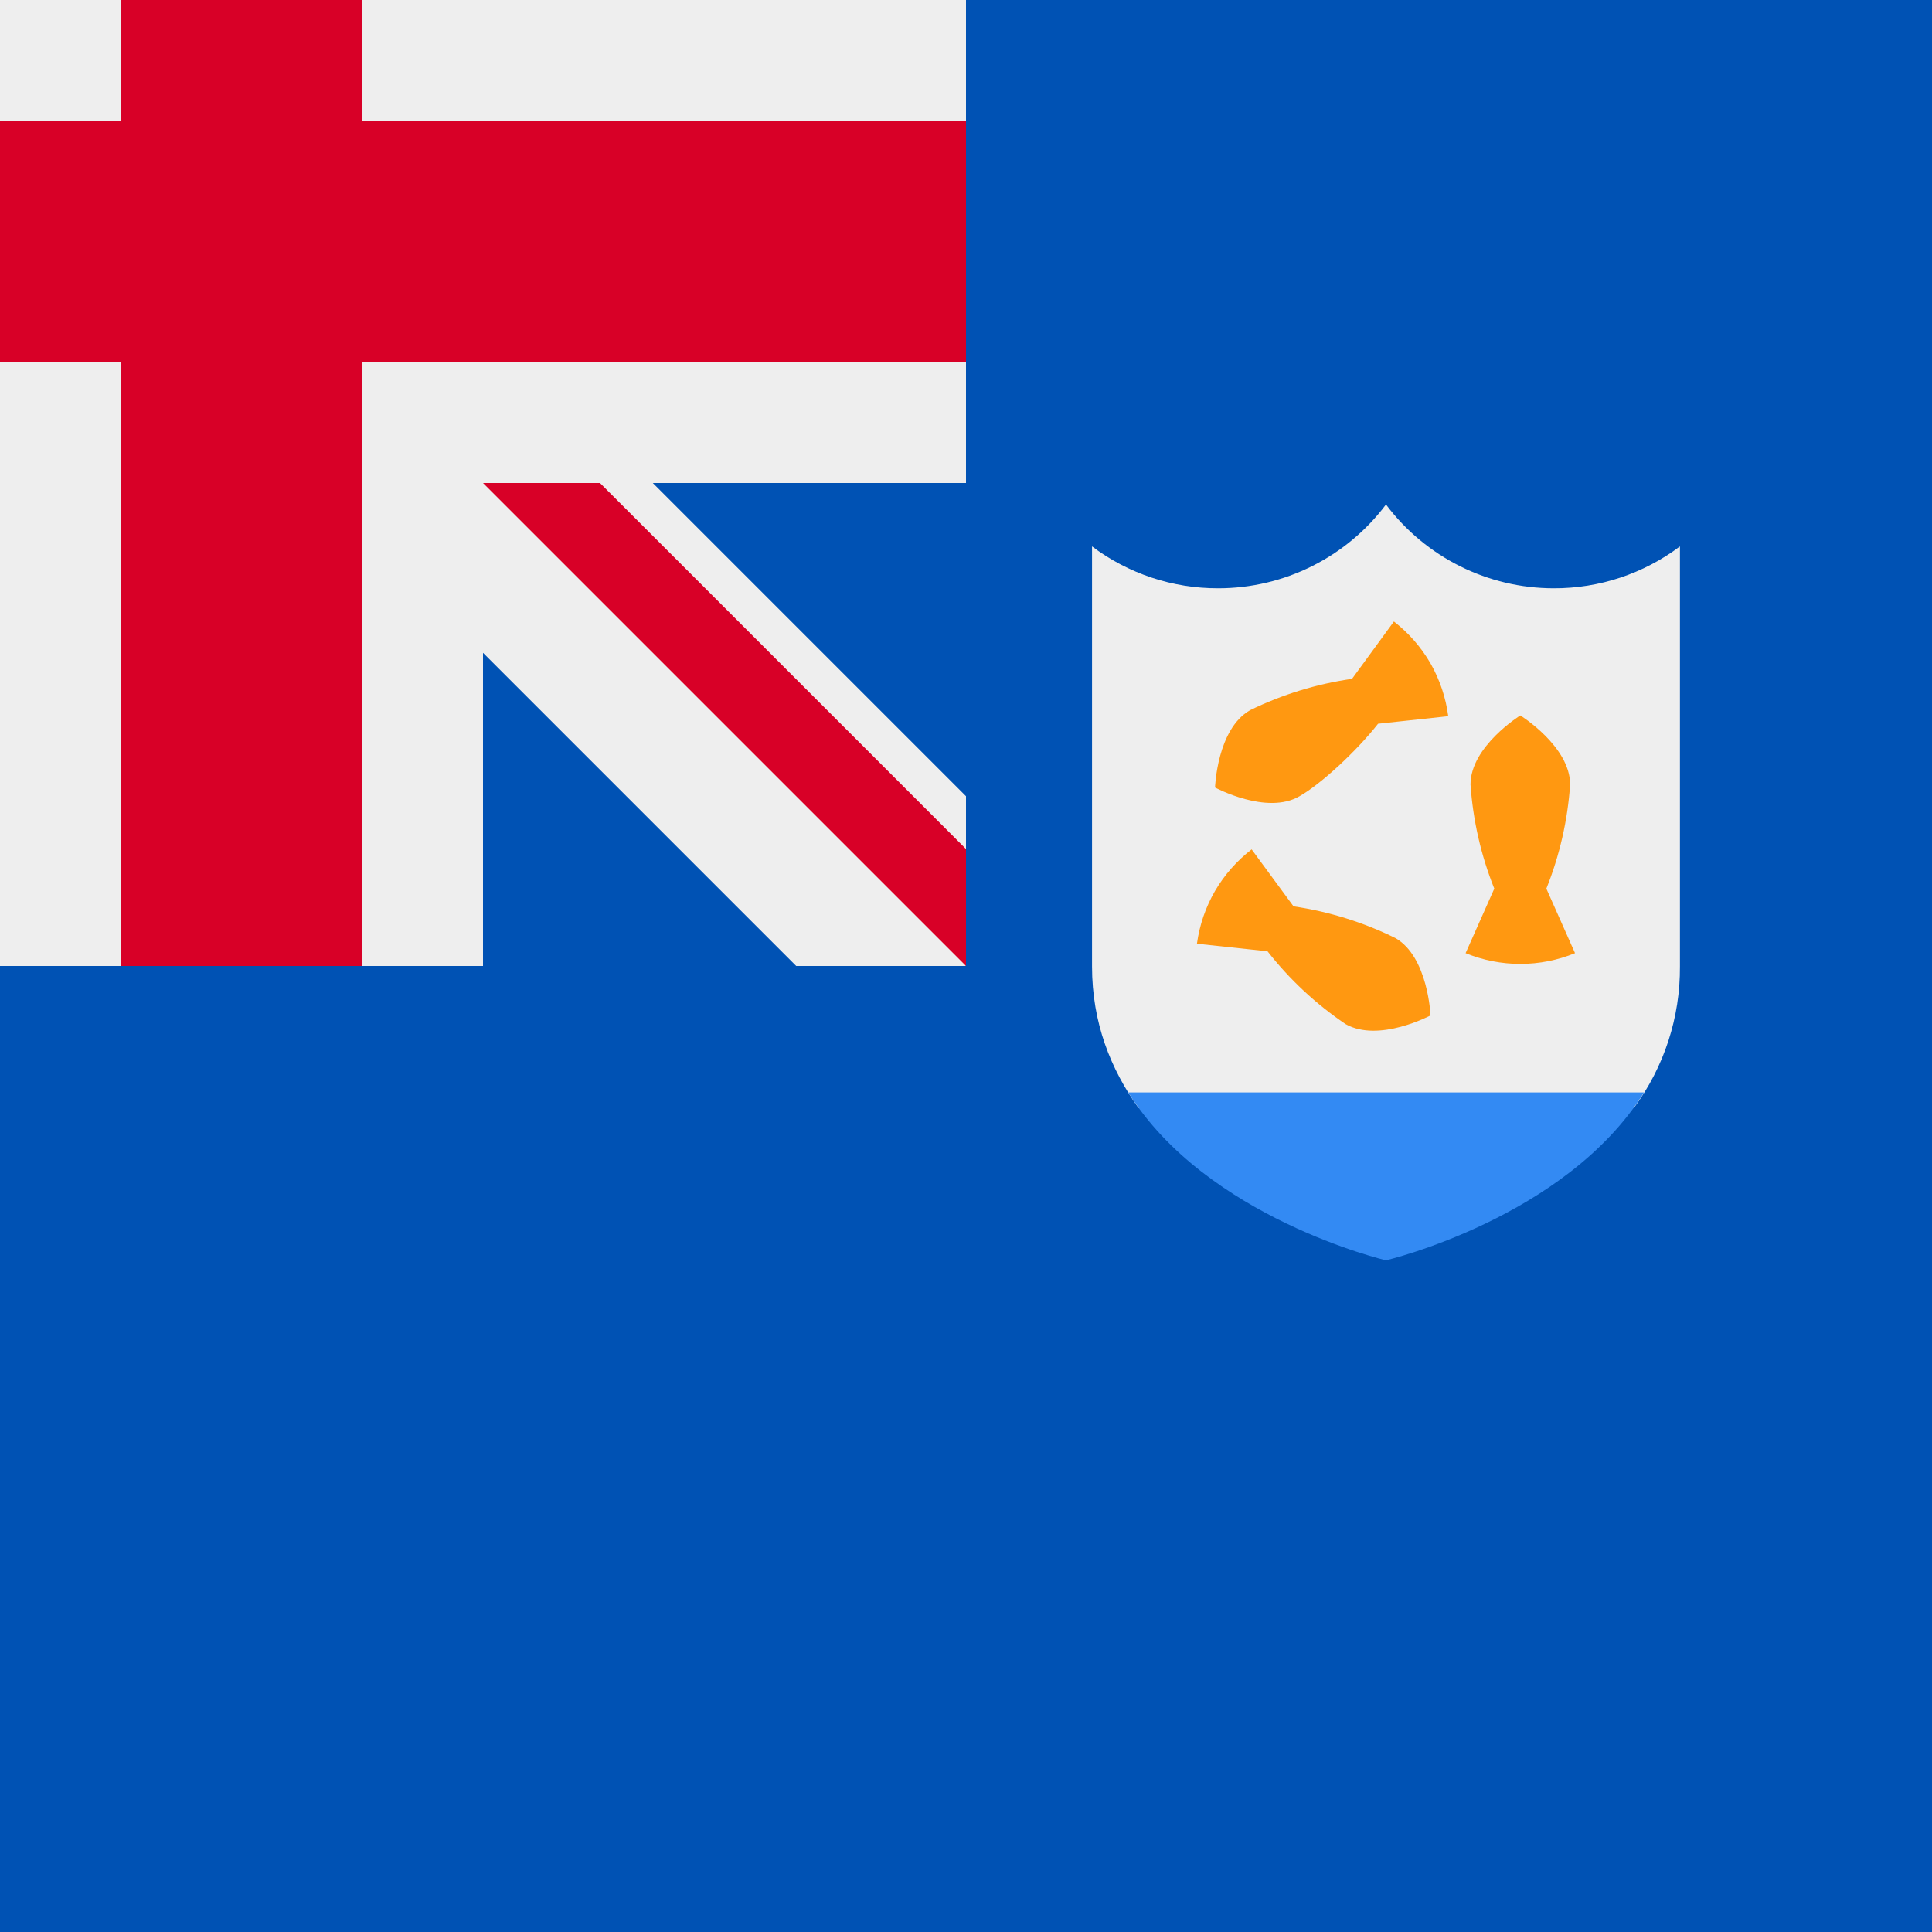
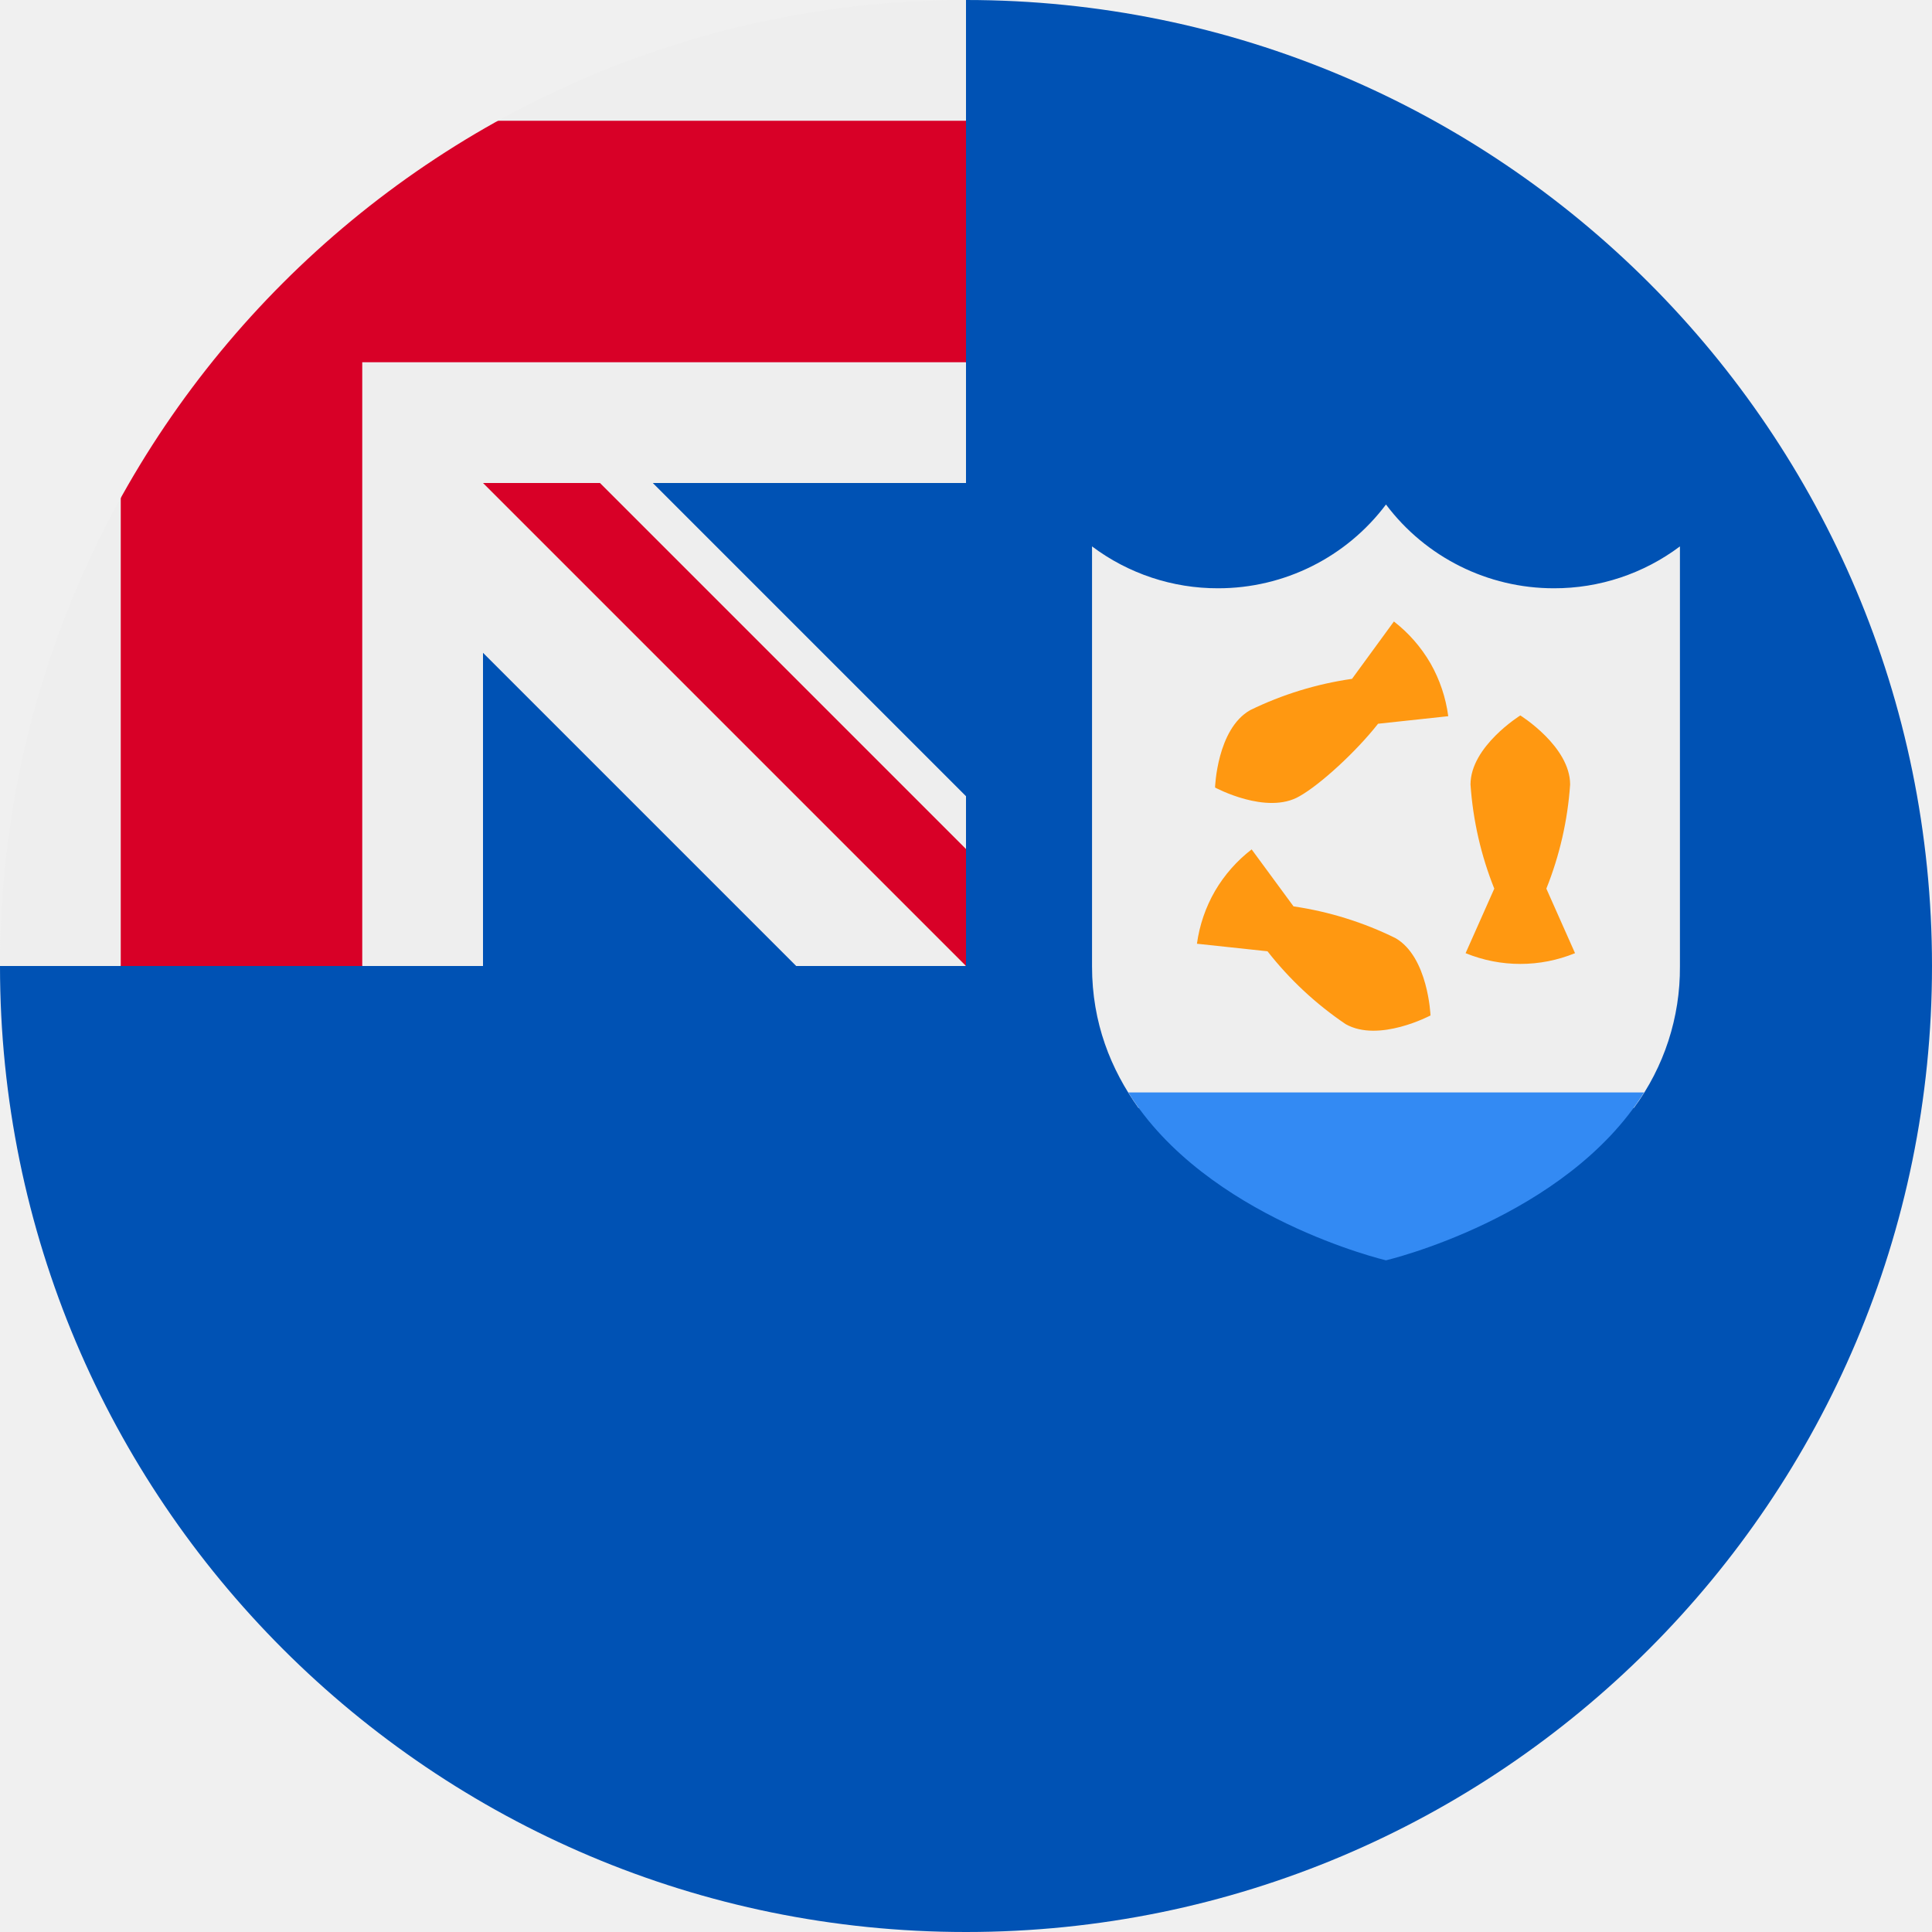
- <svg xmlns="http://www.w3.org/2000/svg" width="512" height="512" style="border-radius:50%" viewBox="0 0 512 512">
-   <path fill="#0052b4" d="M256 0h256v512H0V256Z" />
-   <path fill="#eee" d="M0 0v32l32 32L0 96v160h32l32-32 32 32h32v-83l83 83h45l-8-16 8-15v-14l-83-83h83V96l-32-32 32-32V0H96L64 32 32 0Z" />
-   <path fill="#d80027" d="M32 0v32H0v64h32v160h64V96h160V32H96V0Zm96 128 128 128v-31l-97-97z" />
-   <path fill="#496e2d" d="M445.2 256.1zm-155.8 0z" />
-   <path fill="#eee" d="M433 293.6a62.4 62.4 0 0 0 12.2-37.5V144.8a55.4 55.4 0 0 1-33.4 11.1 55.6 55.6 0 0 1-44.5-22.2 55.6 55.6 0 0 1-44.5 22.2 55.4 55.4 0 0 1-33.4-11.1v111.3c0 15 5 27.3 12.3 37.5h131.2z" />
-   <path fill="#ff9811" d="M409.8 235.5a91 91 0 0 0 6.3-27.6c0-10.1-13.2-18.3-13.2-18.3s-13.2 8.2-13.2 18.3a91 91 0 0 0 6.3 27.6l-7.6 17.1a38.3 38.3 0 0 0 29 0zm-51.5-55.6a91 91 0 0 0-27 8.3c-8.8 5-9.3 20.5-9.3 20.5s13.7 7.4 22.4 2.3c5.5-3.1 15-11.8 20.8-19.2l18.6-2a38.4 38.4 0 0 0-4.7-14 38.4 38.4 0 0 0-9.7-11.1zm-22.4 72.2a91 91 0 0 0 20.7 19.3c8.8 5 22.5-2.3 22.5-2.3s-.6-15.5-9.3-20.5a91 91 0 0 0-27-8.4l-11.1-15.1a38.4 38.4 0 0 0-9.7 11 38.4 38.4 0 0 0-4.8 14z" />
-   <path fill="#338af3" d="M299 289.5c20.7 33.3 68.3 44.5 68.3 44.5s47.6-11.2 68.4-44.5H298.9Z" />
+ <svg xmlns="http://www.w3.org/2000/svg" width="512" height="512" viewBox="0 0 512 512">
+   <mask id="a">
+     <circle cx="256" cy="256" r="256" fill="#fff" />
+   </mask>
+   <g mask="url(#a)">
+     <path fill="#0052b4" d="M256 0h256v512H0V256Z" />
+     <path fill="#eee" d="M0 0v32l32 32L0 96v160h32l32-32 32 32h32v-83l83 83h45l-8-16 8-15v-14l-83-83h83V96l-32-32 32-32V0H96L64 32 32 0Z" />
+     <path fill="#d80027" d="M32 0v32H0v64h32v160h64V96h160V32H96V0Zm96 128 128 128v-31l-97-97z" />
+     <path fill="#496e2d" d="M445.2 256.1zm-155.8 0z" />
+     <path fill="#eee" d="M433 293.6a62.4 62.4 0 0 0 12.2-37.5V144.8a55.4 55.4 0 0 1-33.4 11.1 55.6 55.6 0 0 1-44.5-22.2 55.6 55.6 0 0 1-44.5 22.2 55.4 55.4 0 0 1-33.4-11.1v111.3c0 15 5 27.3 12.3 37.5h131.2z" />
+     <path fill="#ff9811" d="M409.8 235.5a91 91 0 0 0 6.3-27.6c0-10.1-13.2-18.3-13.2-18.3s-13.2 8.2-13.2 18.3a91 91 0 0 0 6.3 27.6l-7.6 17.1a38.3 38.3 0 0 0 29 0zm-51.5-55.6a91 91 0 0 0-27 8.3c-8.8 5-9.3 20.5-9.3 20.5s13.7 7.4 22.4 2.3c5.5-3.1 15-11.8 20.8-19.2l18.6-2a38.4 38.4 0 0 0-4.7-14 38.4 38.4 0 0 0-9.7-11.1zm-22.4 72.2a91 91 0 0 0 20.7 19.3c8.8 5 22.5-2.3 22.5-2.3s-.6-15.5-9.3-20.5a91 91 0 0 0-27-8.4l-11.1-15.1a38.4 38.4 0 0 0-9.7 11 38.4 38.4 0 0 0-4.8 14z" />
+     <path fill="#338af3" d="M299 289.5c20.7 33.3 68.3 44.5 68.3 44.5s47.6-11.2 68.4-44.5H298.9Z" />
+   </g>
</svg>
